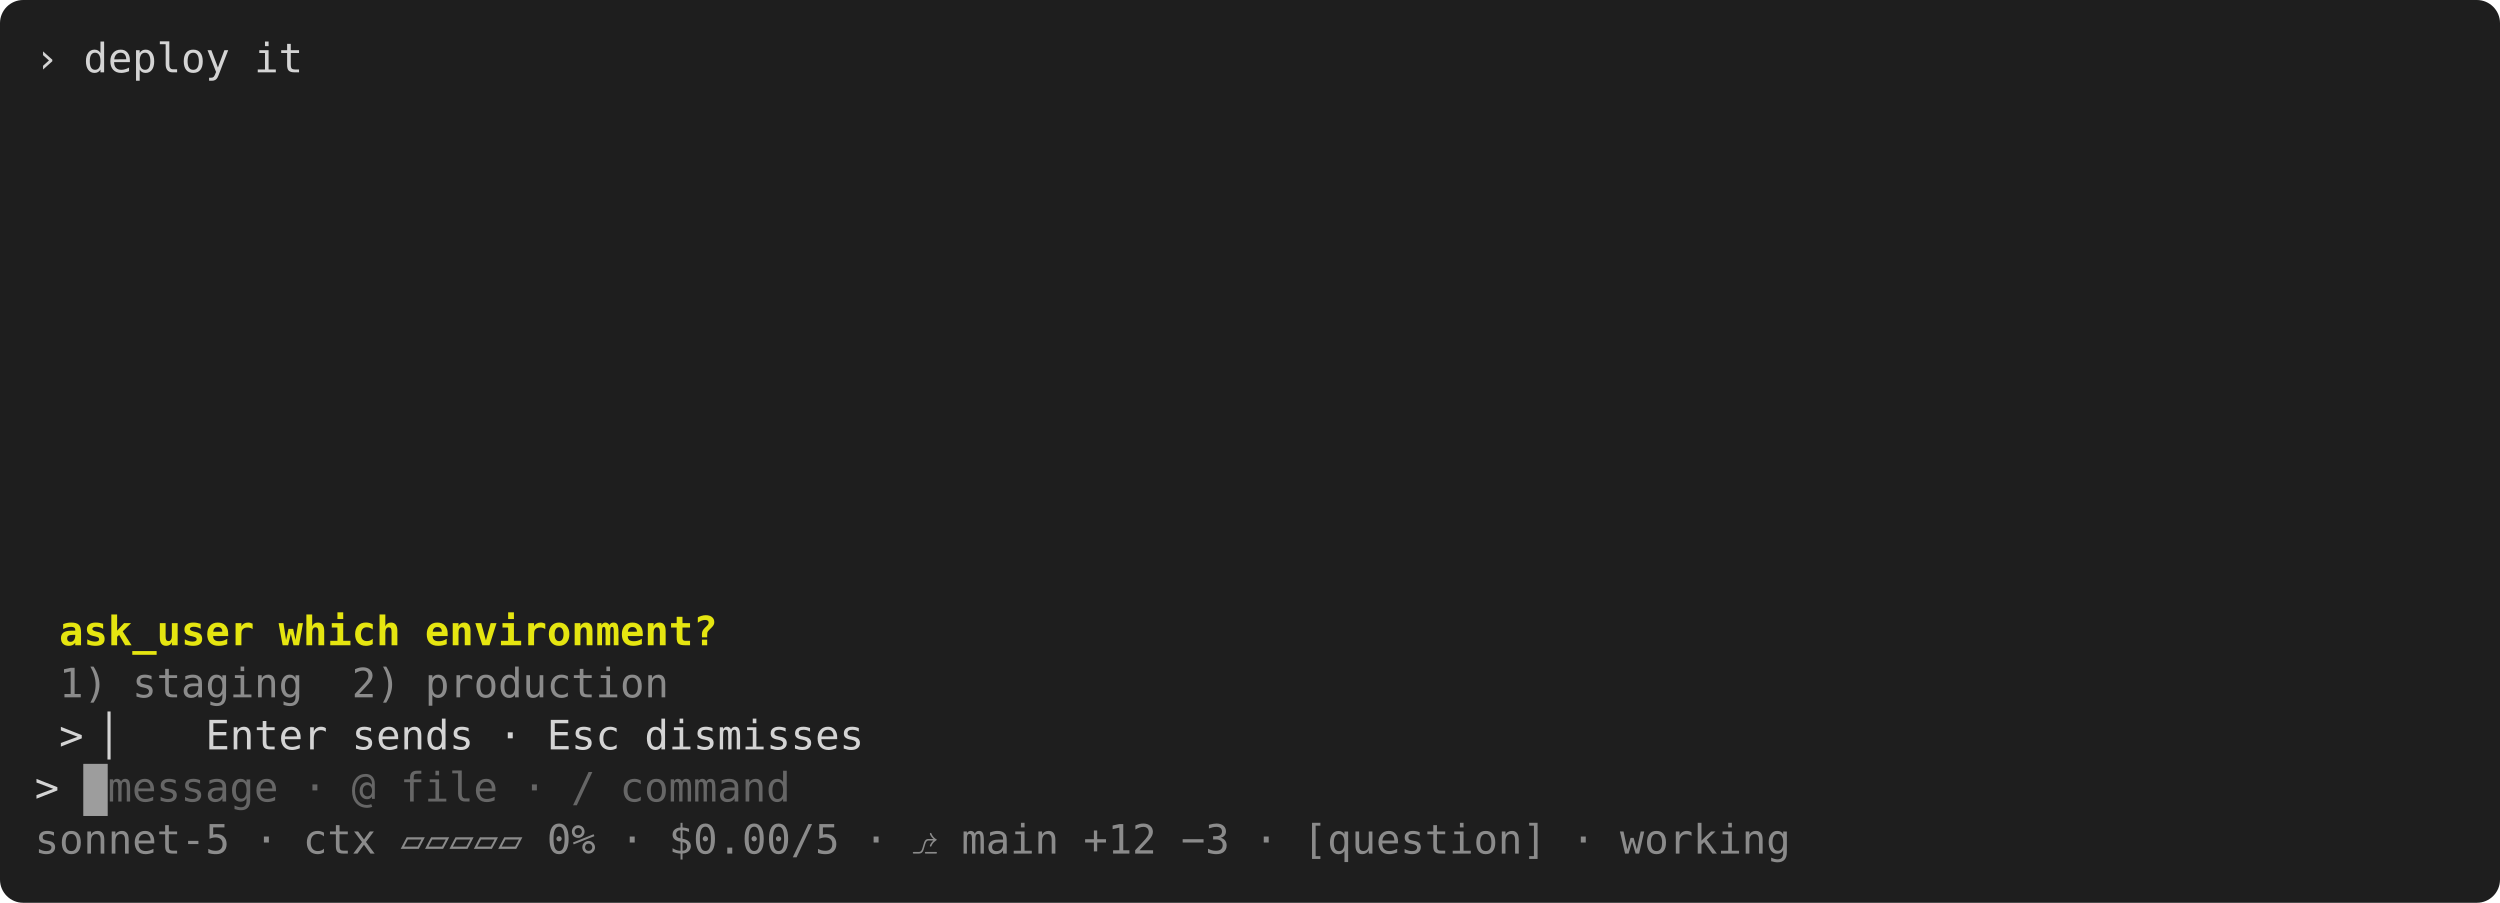
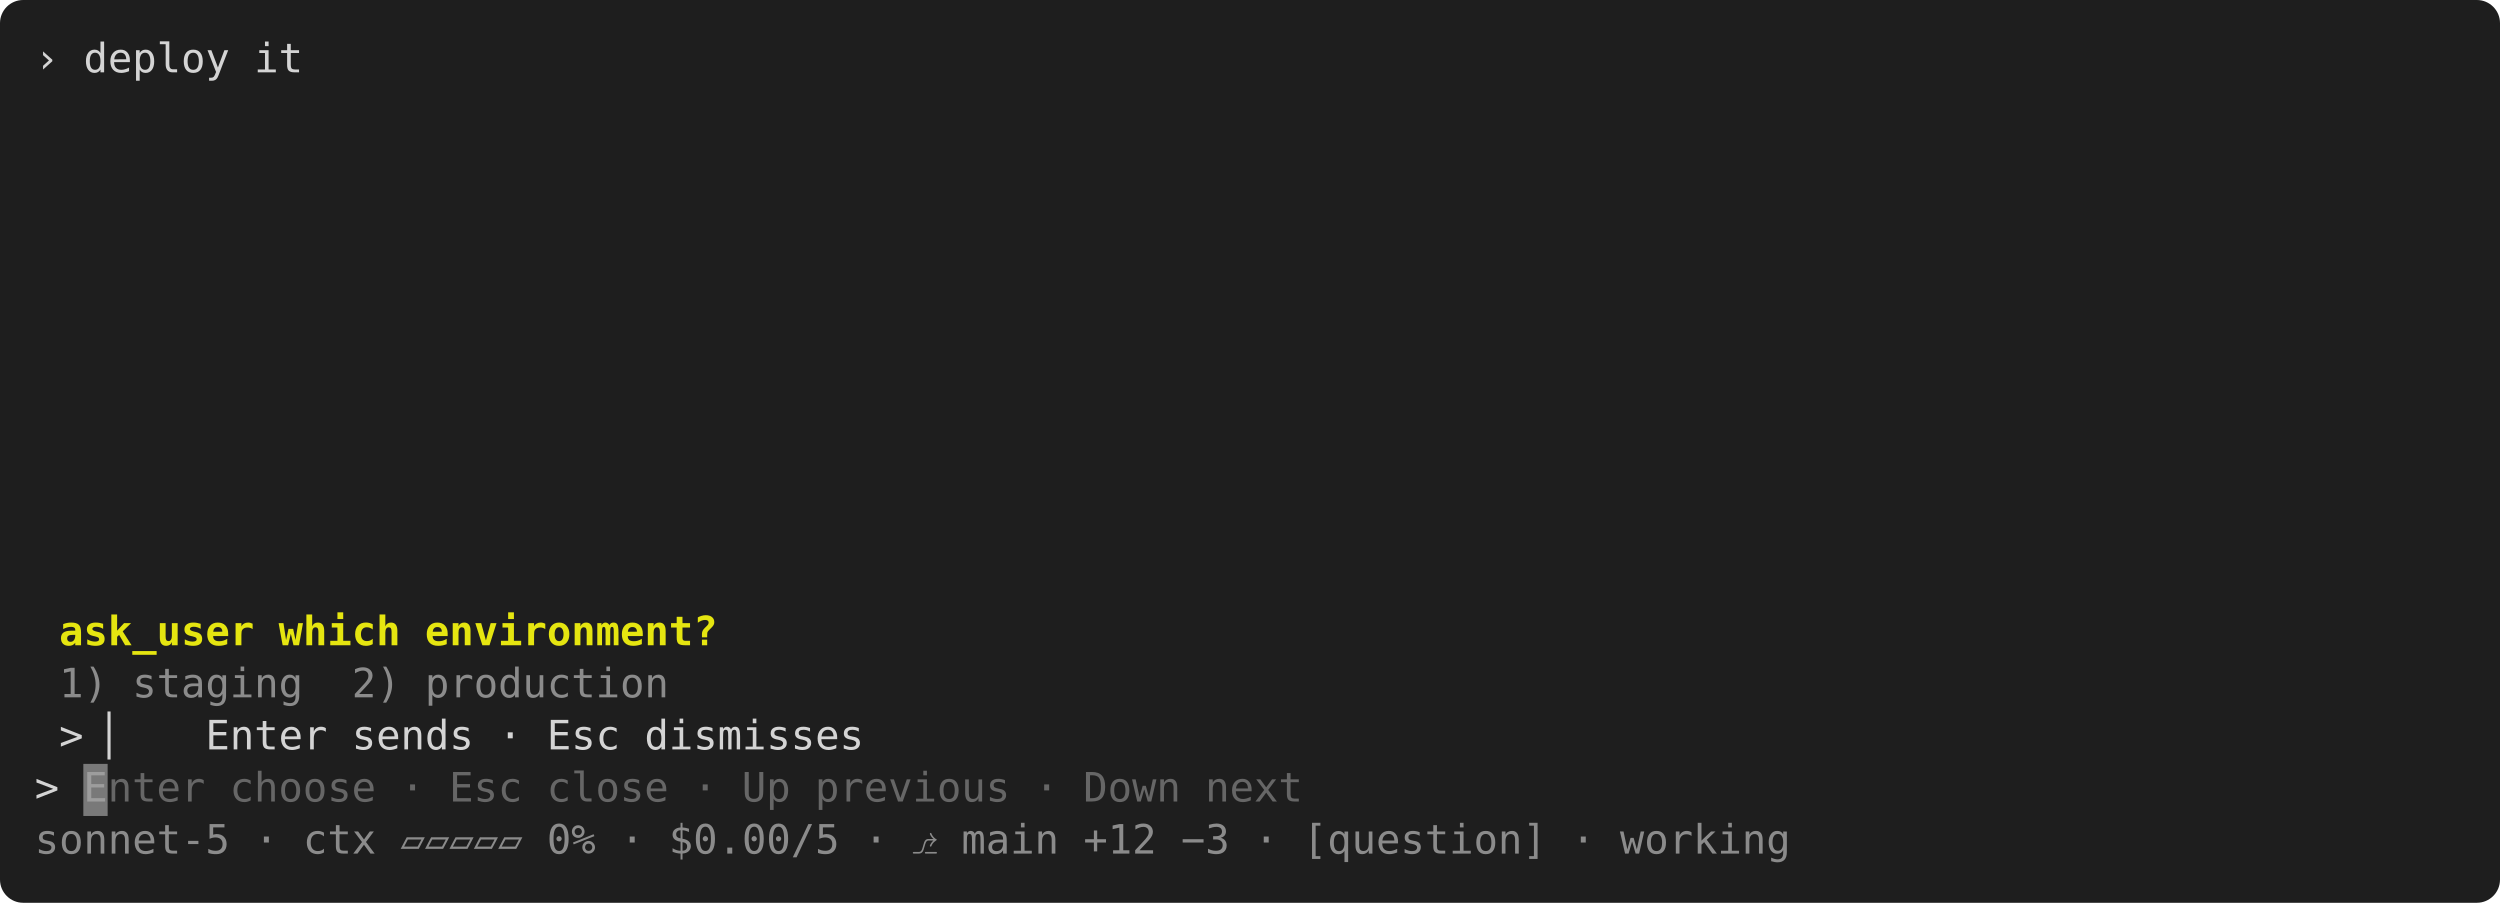
<svg xmlns="http://www.w3.org/2000/svg" width="864" height="312" viewBox="0 0 864 312" font-family="SF Mono, Menlo, DejaVu Sans Mono, Consolas, monospace" font-size="14">
  <rect width="100%" height="100%" rx="8" fill="#1e1e1e" />
  <text x="12.0" y="25.0" textLength="840.0" lengthAdjust="spacingAndGlyphs" xml:space="preserve" fill="#d4d4d4">› deploy it                                                                                         </text>
  <text x="12.0" y="223.0" textLength="235.2" lengthAdjust="spacingAndGlyphs" xml:space="preserve" fill="#e5e510" font-weight="bold"> ask_user which environment?</text>
  <text x="12.0" y="241.0" textLength="218.4" lengthAdjust="spacingAndGlyphs" xml:space="preserve" fill="#d4d4d4" fill-opacity="0.6"> 1) staging  2) production</text>
  <text x="12.0" y="259.0" textLength="840.0" lengthAdjust="spacingAndGlyphs" xml:space="preserve" fill="#d4d4d4"> &gt; ▏   Enter sends · Esc dismisses                                                                  </text>
  <text x="12.0" y="277.0" textLength="16.8" lengthAdjust="spacingAndGlyphs" xml:space="preserve" fill="#d4d4d4">&gt; </text>
-   <rect x="28.8" y="264.0" width="8.4" height="18" fill="#666666" />
-   <text x="37.2" y="277.0" textLength="235.2" lengthAdjust="spacingAndGlyphs" xml:space="preserve" fill="#666666">message · @ file · / command</text>
+   <text x="28.8" y="277.0" textLength="823.2" lengthAdjust="spacingAndGlyphs" xml:space="preserve" fill="#666666">Enter choose · Esc close · Up previous · Down next                                                </text>
  <text x="12.0" y="295.0" textLength="840.0" lengthAdjust="spacingAndGlyphs" xml:space="preserve" fill="#d4d4d4" fill-opacity="0.6">sonnet-5 · ctx ▱▱▱▱▱ 0% · $0.00/5 · ⎇ main +12 −3 · [question] · working                            </text>
  <rect x="28.8" y="264.0" width="8.4" height="18" fill="#d4d4d4" fill-opacity="0.5" />
</svg>
